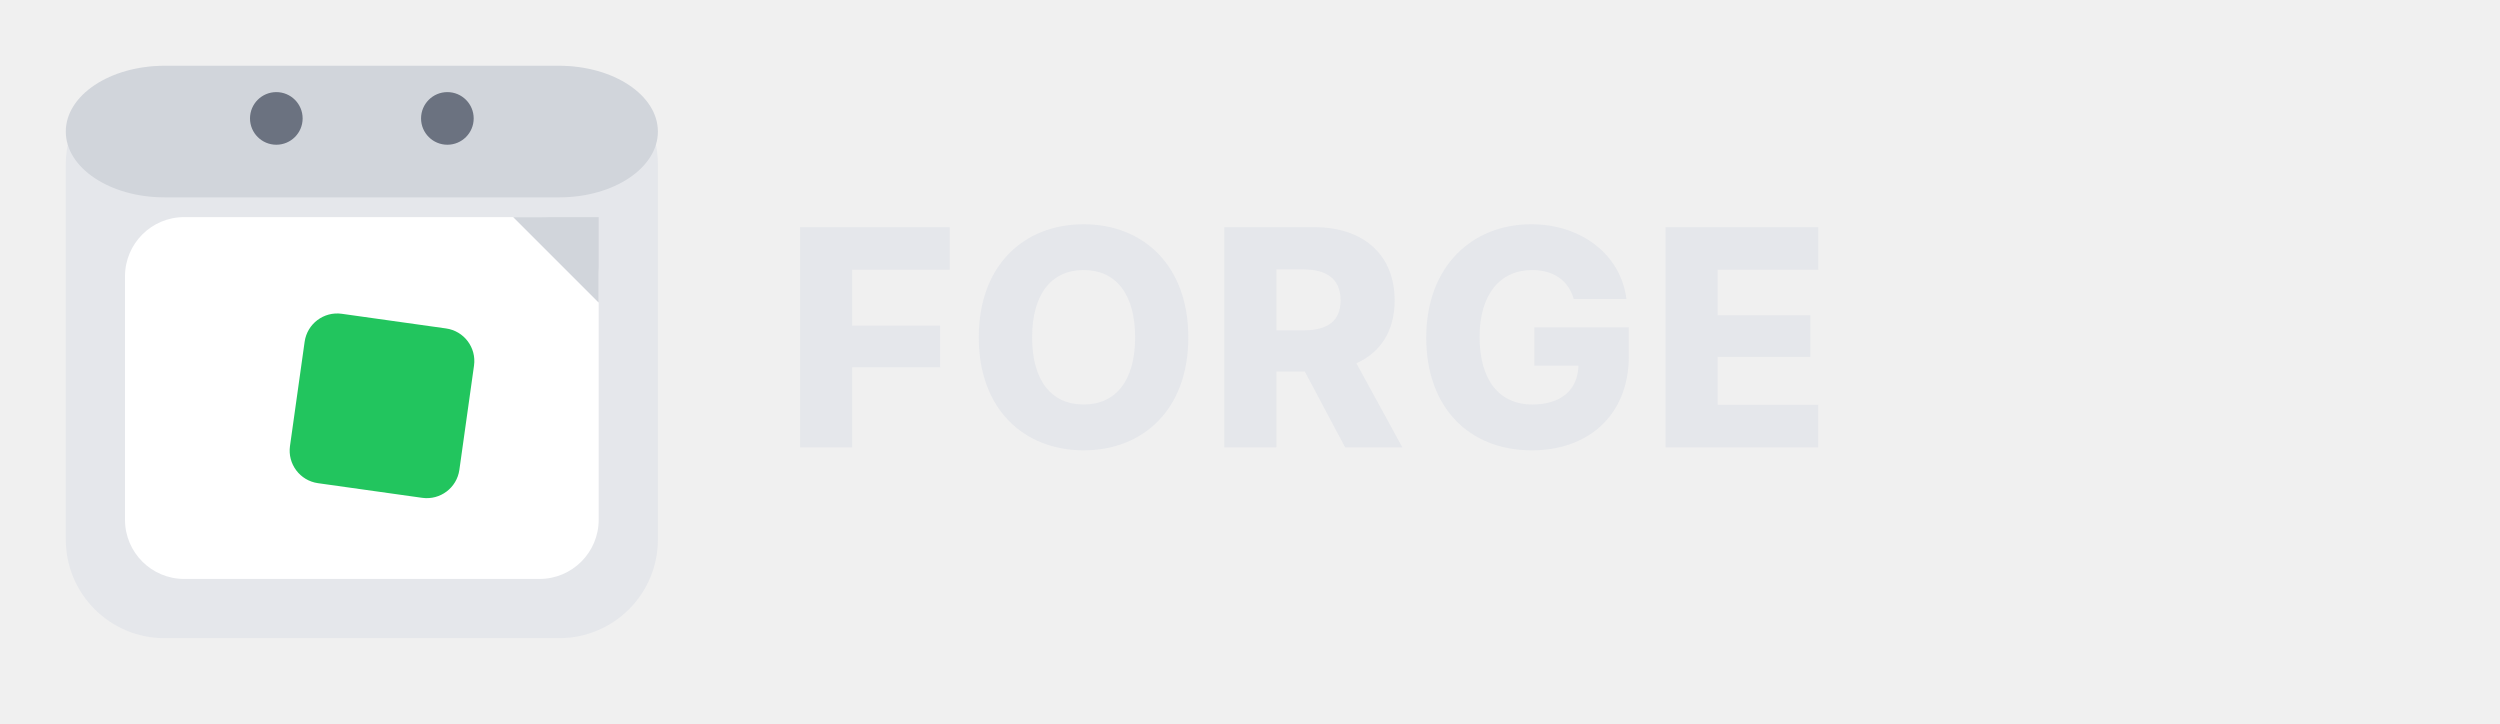
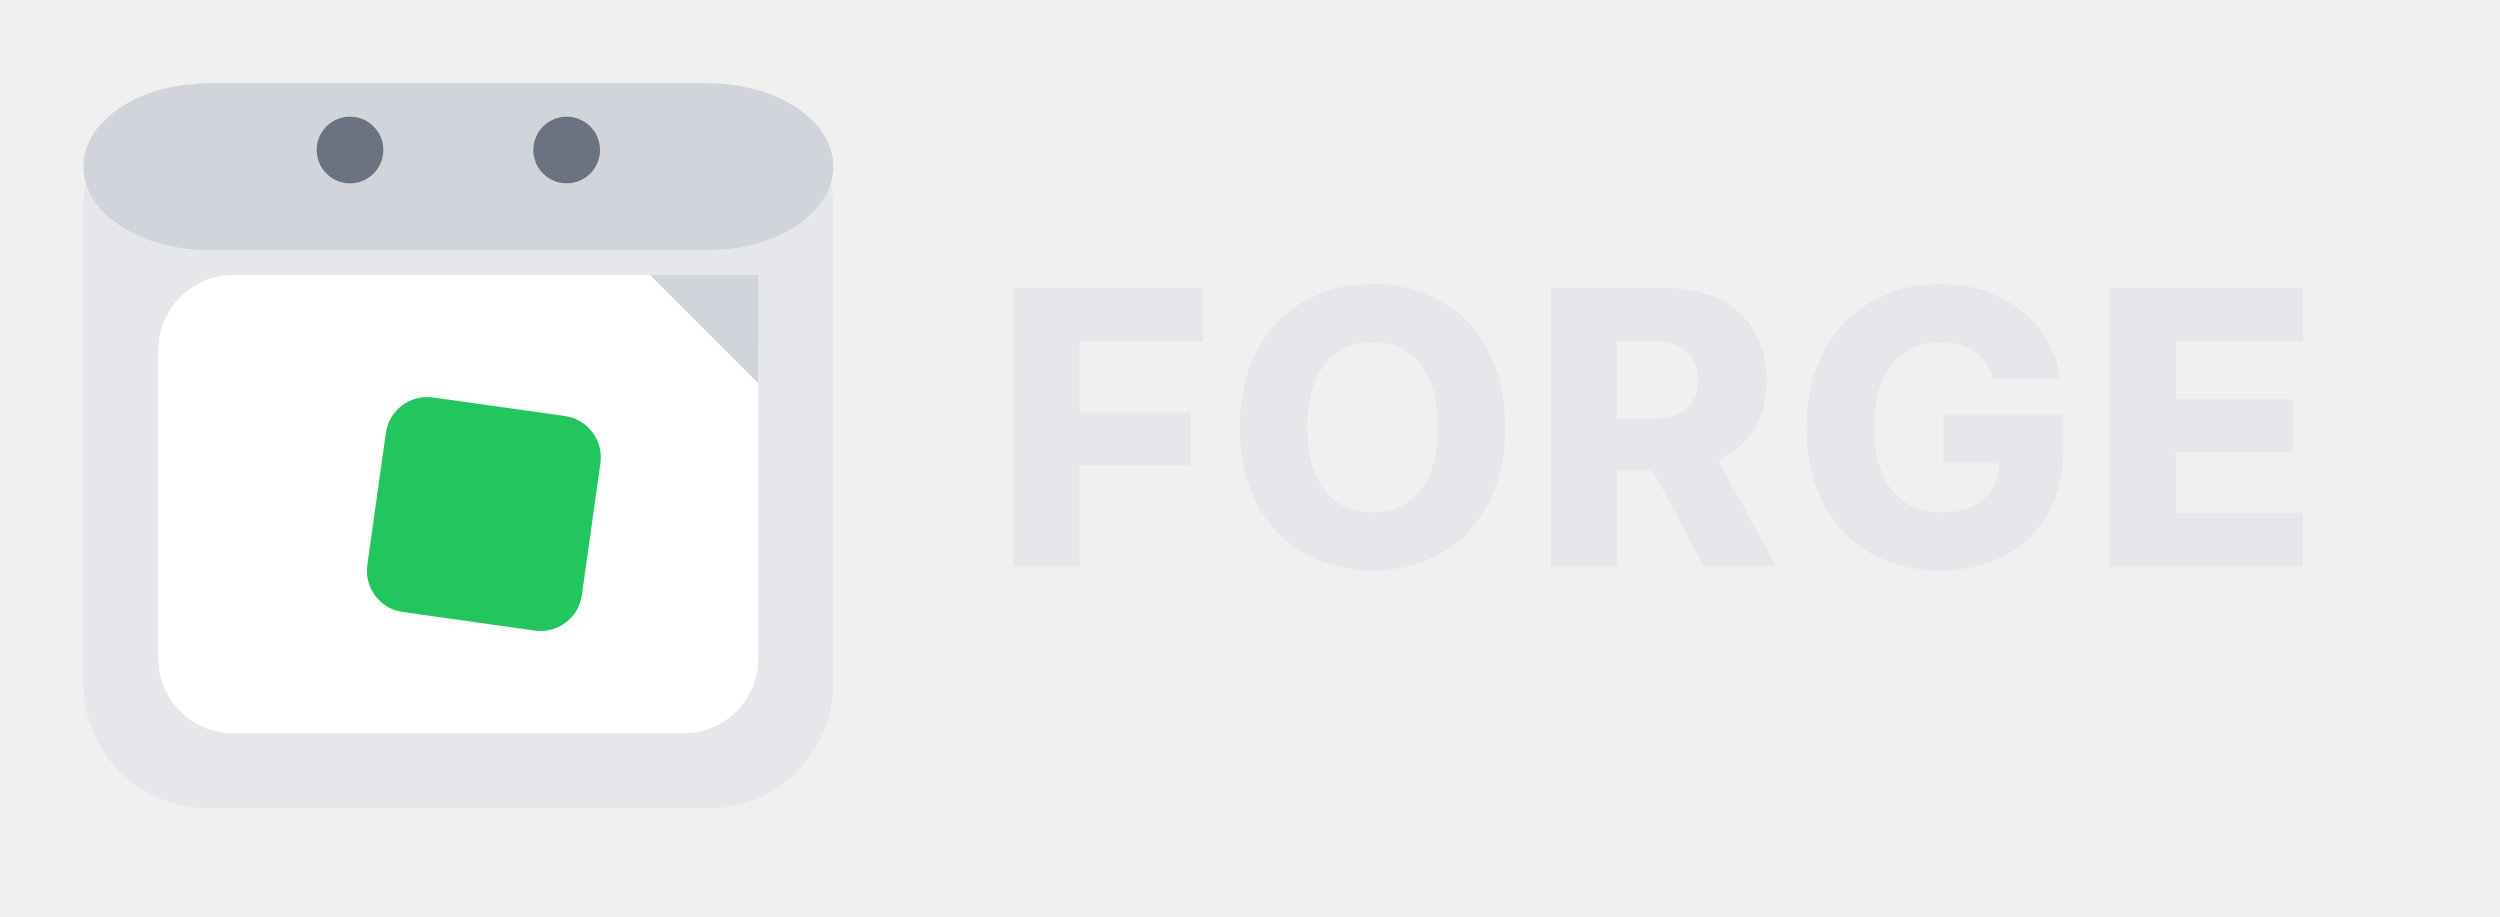
- <svg xmlns="http://www.w3.org/2000/svg" width="760" height="220" viewBox="0 0 760 220" fill="none">
+ <svg xmlns="http://www.w3.org/2000/svg" width="600" height="220" viewBox="0 0 600 220" fill="none">
  <rect x="20" y="20" width="180" height="174" rx="30" fill="#E5E7EB" />
  <rect x="20" y="20" width="180" height="40" rx="30" fill="#D1D5DB" />
  <circle cx="84" cy="36" r="8" fill="#6B7280" />
  <circle cx="136" cy="36" r="8" fill="#6B7280" />
  <rect x="38" y="66" width="144" height="110" rx="18" fill="#FFFFFF" />
  <path d="M156 66H182V92L156 66Z" fill="#D1D5DB" />
  <rect x="94" y="94" width="52" height="52" rx="10" transform="rotate(8 94 94)" fill="#22C55E" />
  <text x="238" y="136" fill="#E5E7EB" font-family="Inter, -apple-system, Segoe UI, Roboto, Arial, sans-serif" font-size="92" font-weight="800" letter-spacing="2">FORGE</text>
</svg>
